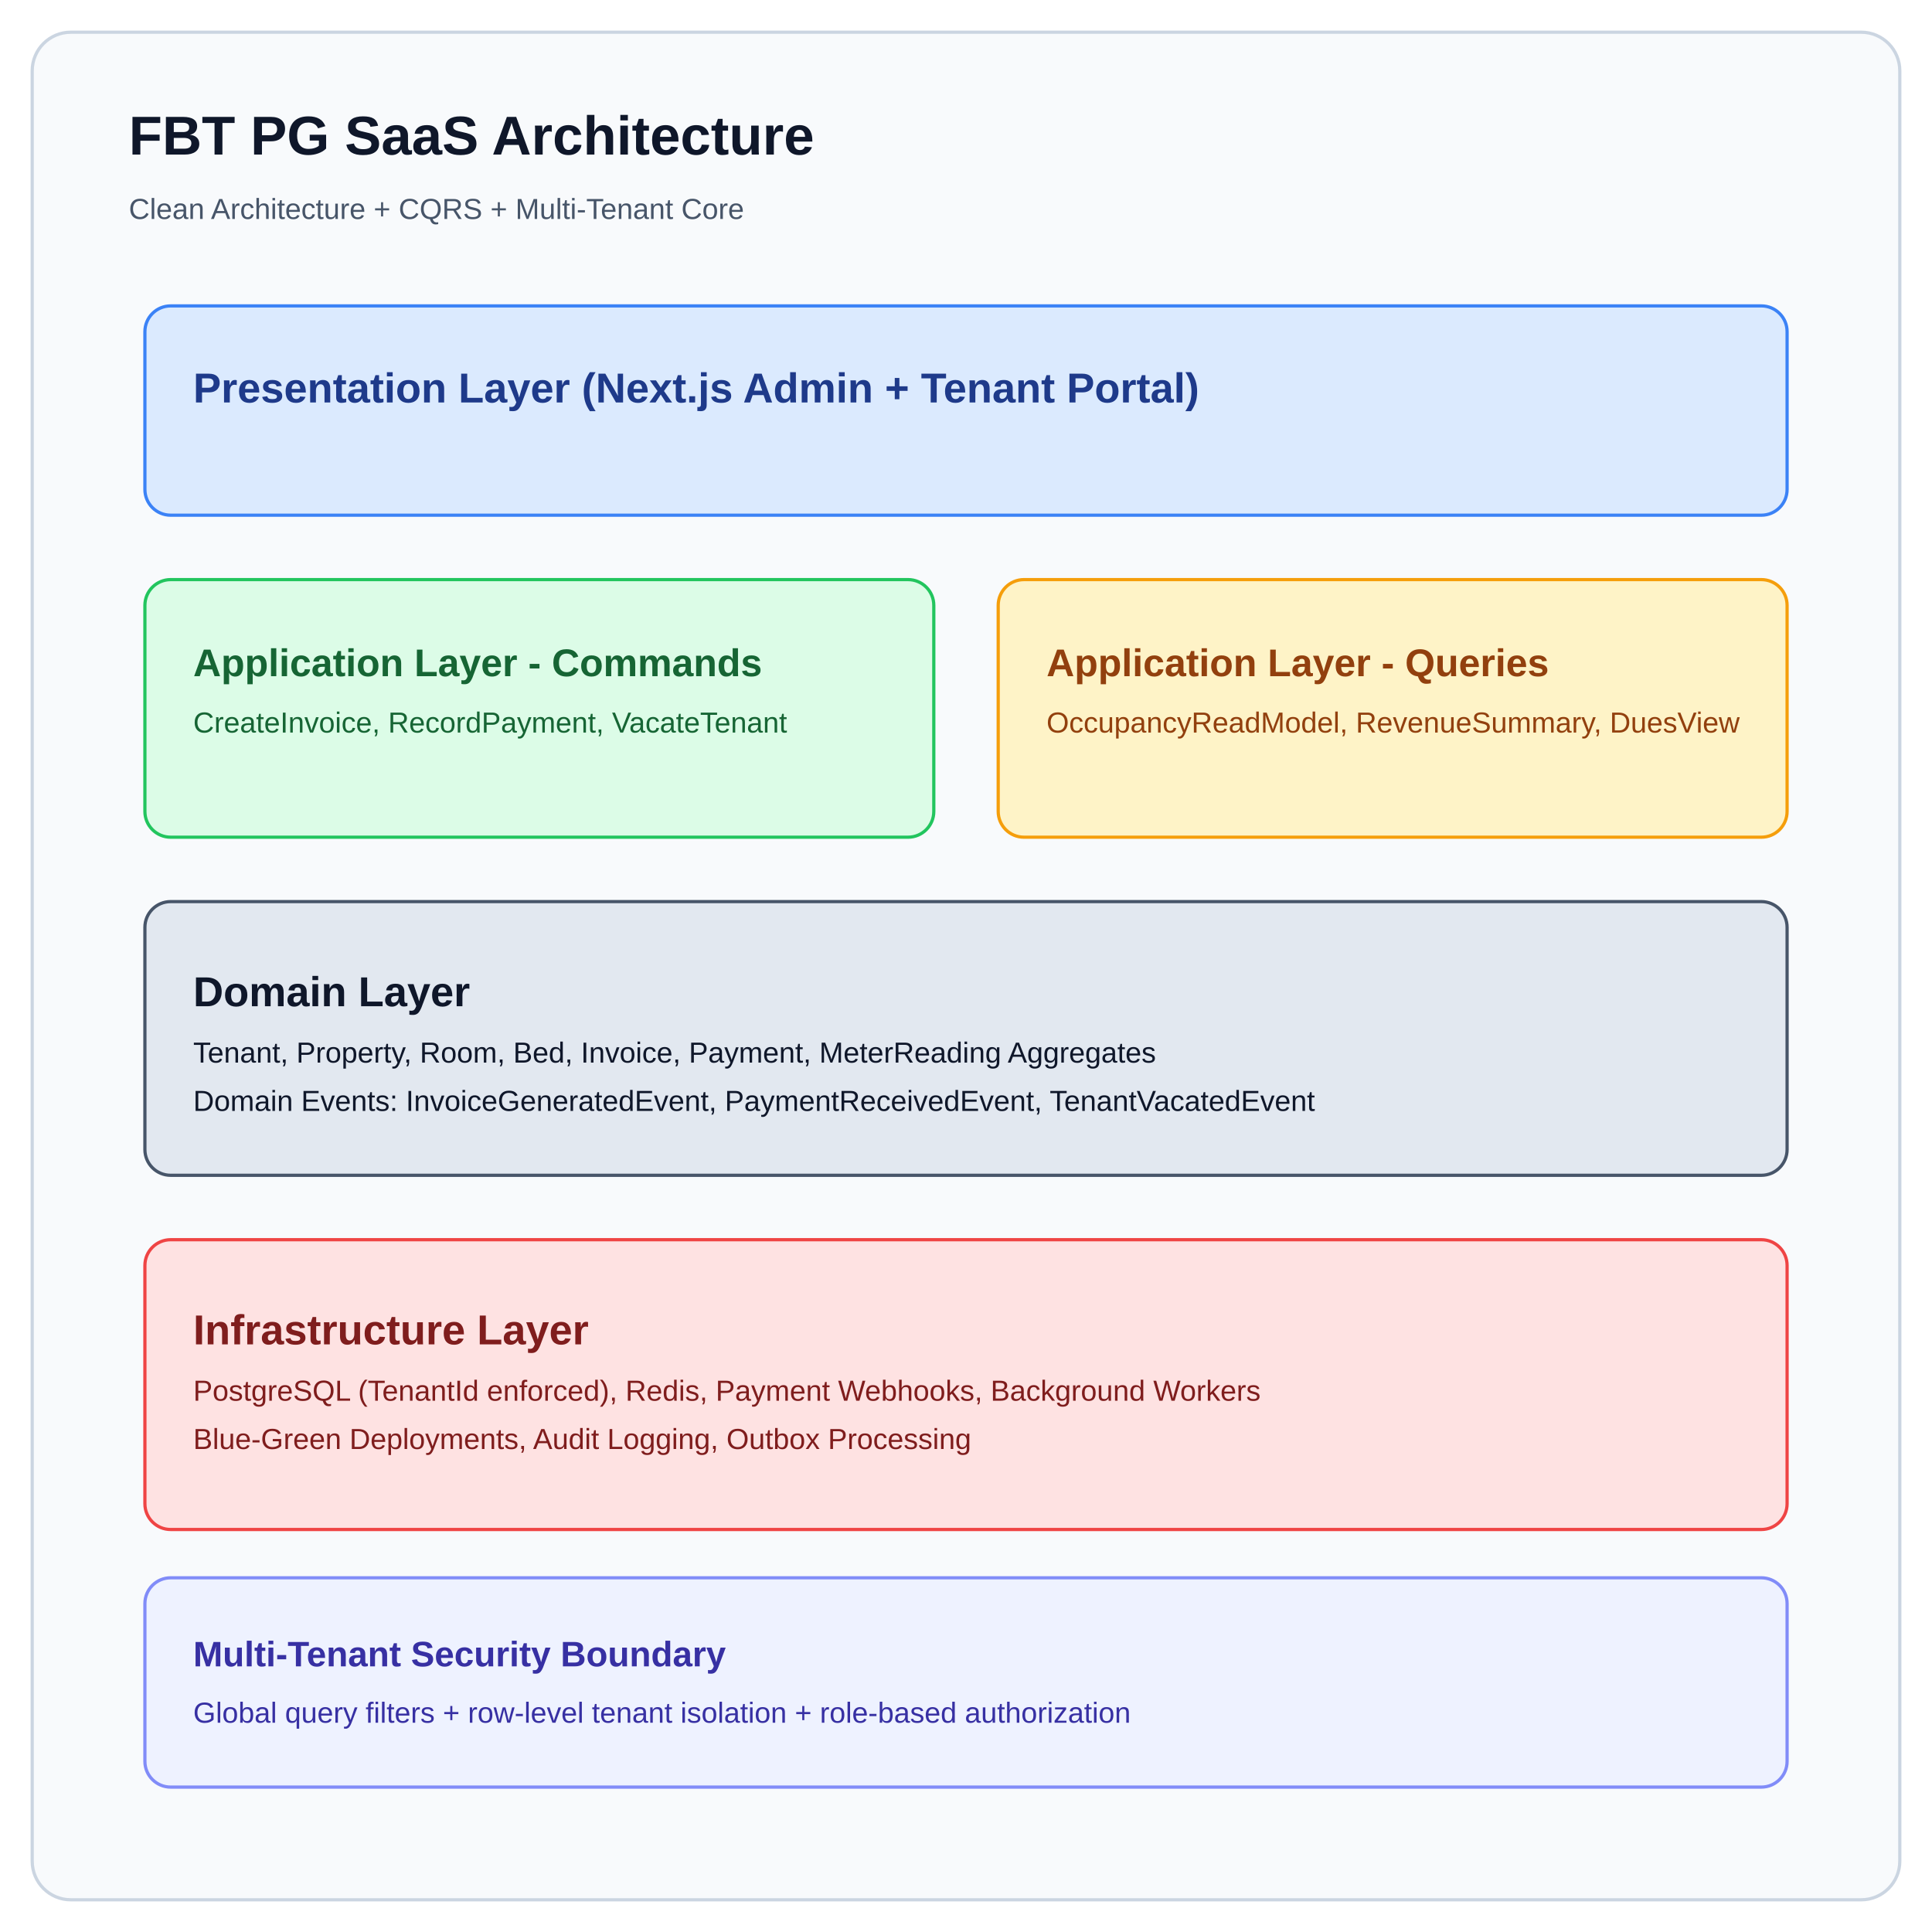
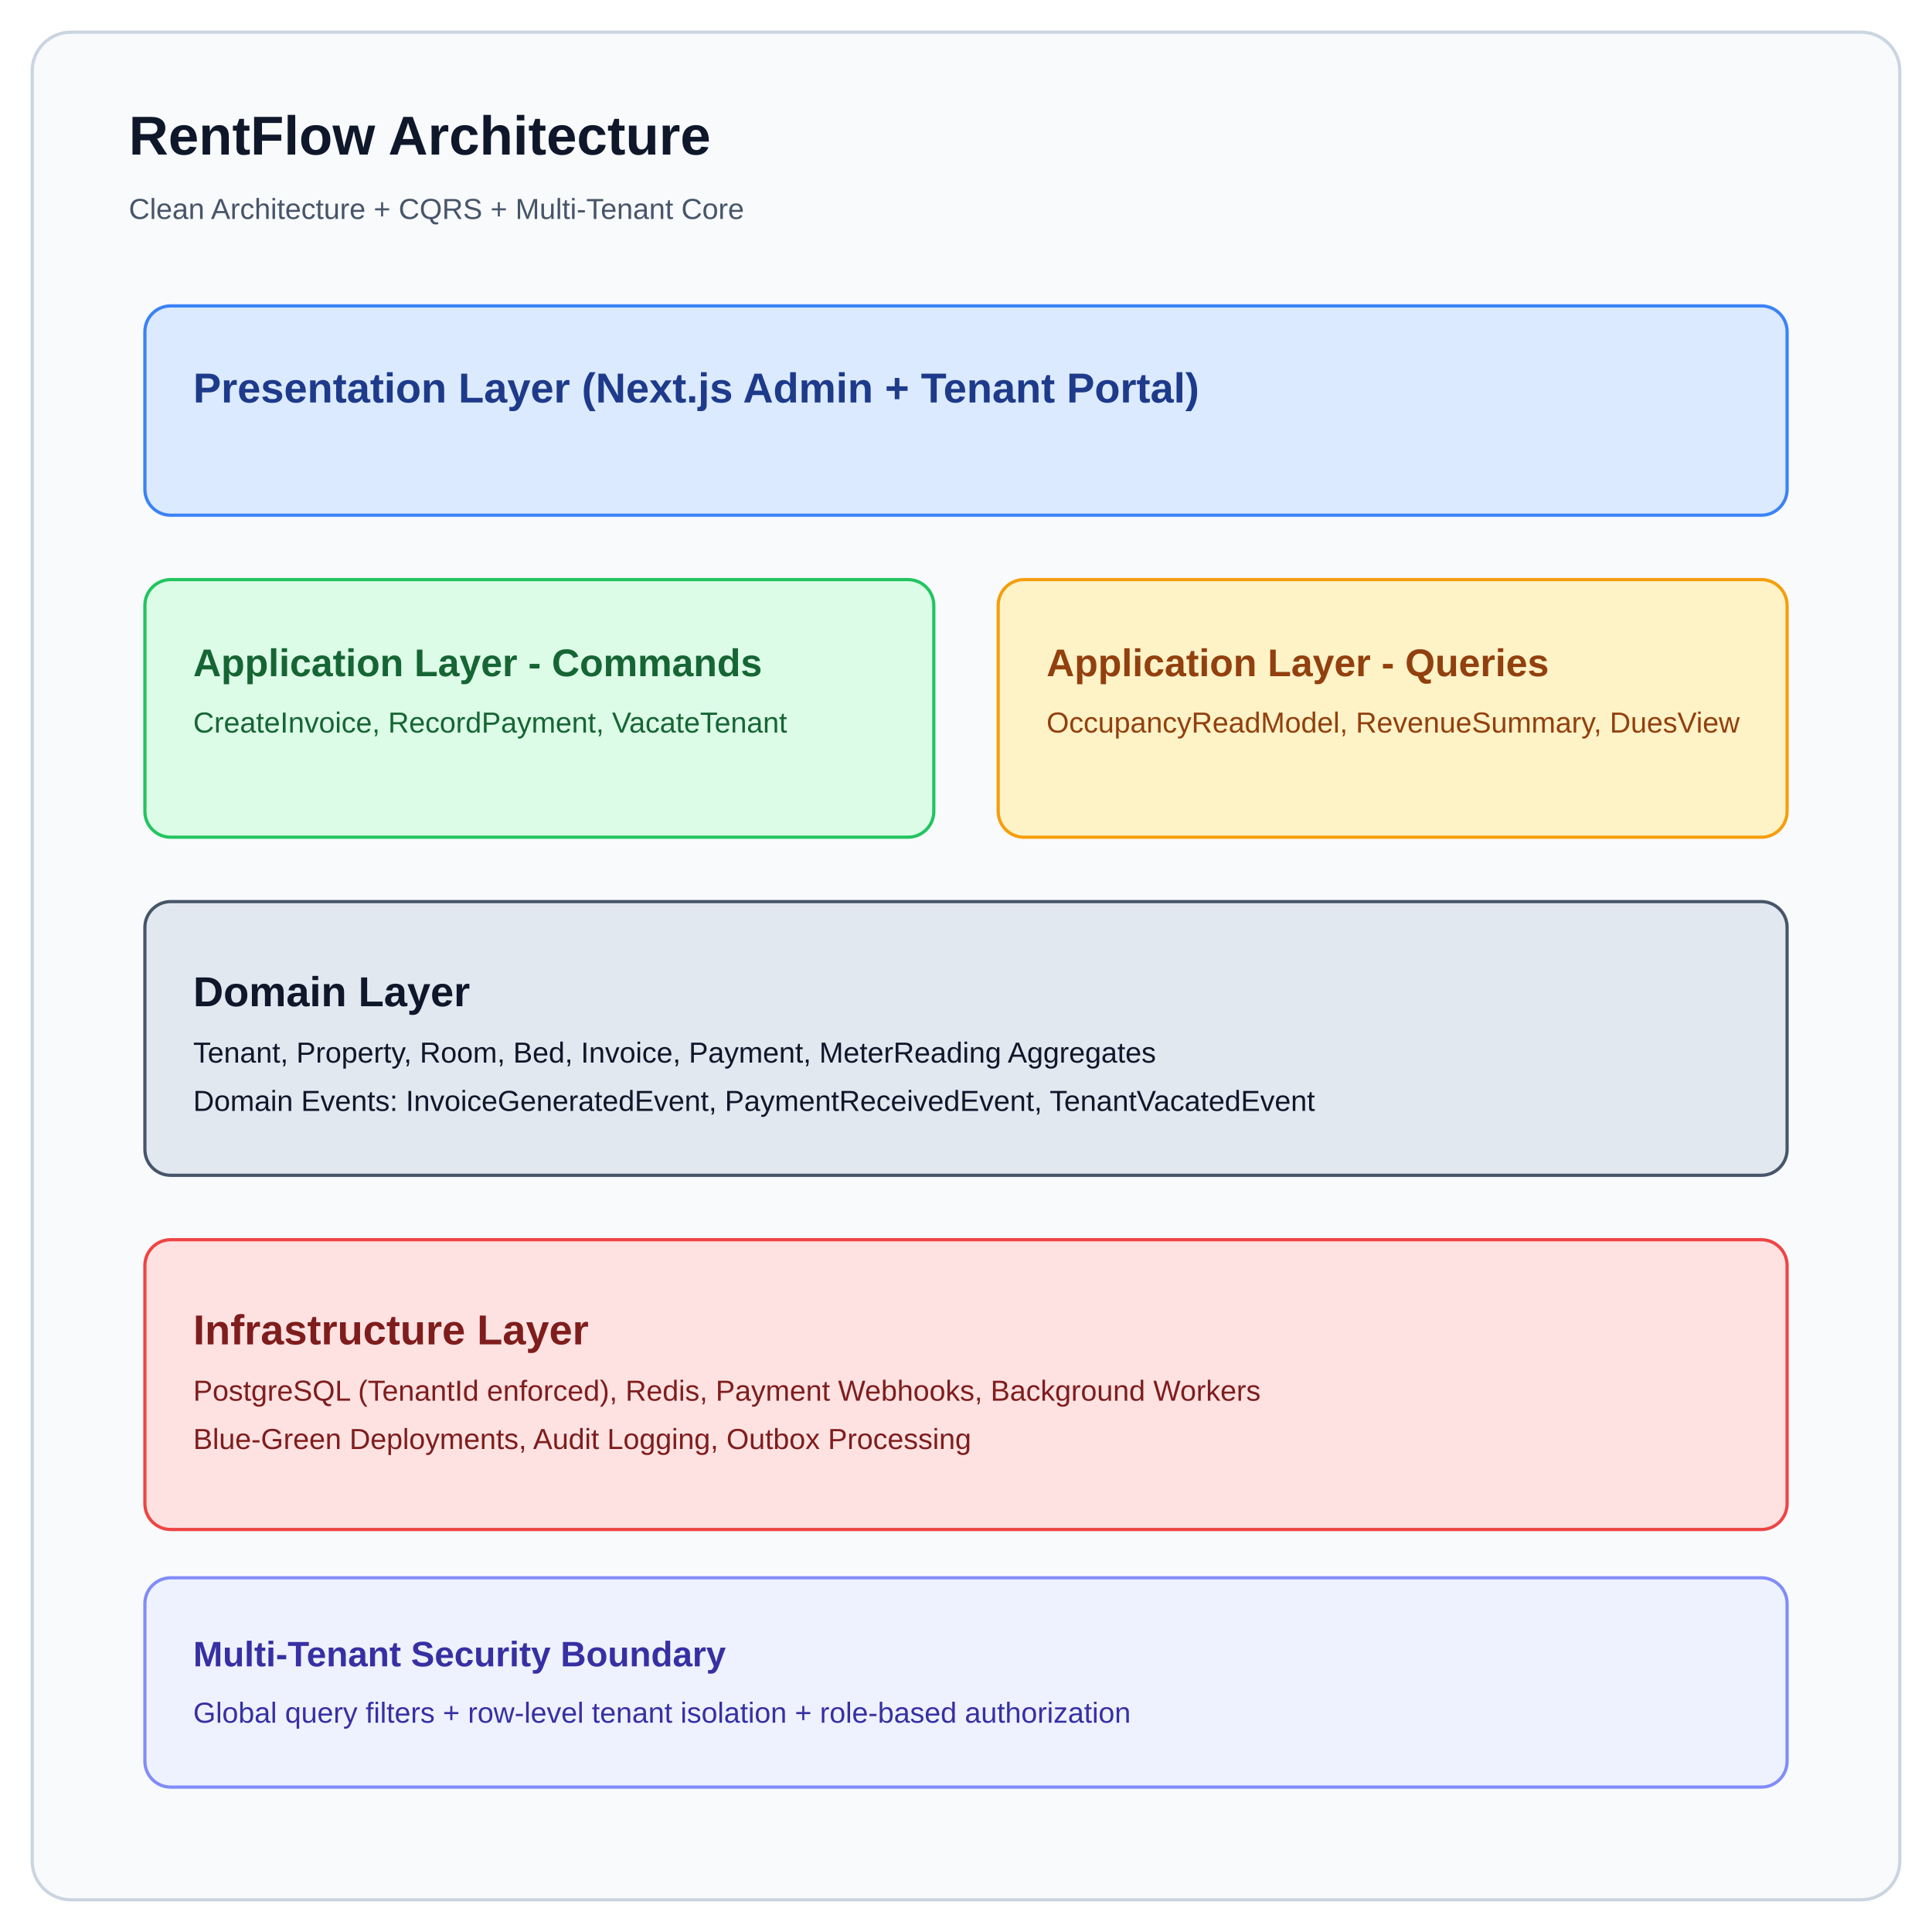
<svg xmlns="http://www.w3.org/2000/svg" width="1200" height="1200" viewBox="0 0 1200 1200" fill="none">
  <rect x="20" y="20" width="1160" height="1160" rx="24" fill="#F8FAFC" stroke="#CBD5E1" stroke-width="2" />
  <text x="80" y="96" fill="#0F172A" font-size="34" font-family="Arial, Helvetica, sans-serif" font-weight="700">
-     FBT PG SaaS Architecture
+     RentFlow Architecture
  </text>
  <text x="80" y="136" fill="#475569" font-size="18" font-family="Arial, Helvetica, sans-serif">
    Clean Architecture + CQRS + Multi-Tenant Core
  </text>
  <rect x="90" y="190" width="1020" height="130" rx="16" fill="#DBEAFE" stroke="#3B82F6" stroke-width="2" />
  <text x="120" y="250" fill="#1E3A8A" font-size="26" font-family="Arial, Helvetica, sans-serif" font-weight="700">
    Presentation Layer (Next.js Admin + Tenant Portal)
  </text>
  <rect x="90" y="360" width="490" height="160" rx="16" fill="#DCFCE7" stroke="#22C55E" stroke-width="2" />
  <text x="120" y="420" fill="#166534" font-size="24" font-family="Arial, Helvetica, sans-serif" font-weight="700">
    Application Layer - Commands
  </text>
  <text x="120" y="455" fill="#166534" font-size="18" font-family="Arial, Helvetica, sans-serif">
    CreateInvoice, RecordPayment, VacateTenant
  </text>
  <rect x="620" y="360" width="490" height="160" rx="16" fill="#FEF3C7" stroke="#F59E0B" stroke-width="2" />
  <text x="650" y="420" fill="#92400E" font-size="24" font-family="Arial, Helvetica, sans-serif" font-weight="700">
    Application Layer - Queries
  </text>
  <text x="650" y="455" fill="#92400E" font-size="18" font-family="Arial, Helvetica, sans-serif">
    OccupancyReadModel, RevenueSummary, DuesView
  </text>
  <rect x="90" y="560" width="1020" height="170" rx="16" fill="#E2E8F0" stroke="#475569" stroke-width="2" />
  <text x="120" y="625" fill="#0F172A" font-size="26" font-family="Arial, Helvetica, sans-serif" font-weight="700">
    Domain Layer
  </text>
  <text x="120" y="660" fill="#0F172A" font-size="18" font-family="Arial, Helvetica, sans-serif">
    Tenant, Property, Room, Bed, Invoice, Payment, MeterReading Aggregates
  </text>
  <text x="120" y="690" fill="#0F172A" font-size="18" font-family="Arial, Helvetica, sans-serif">
    Domain Events: InvoiceGeneratedEvent, PaymentReceivedEvent, TenantVacatedEvent
  </text>
  <rect x="90" y="770" width="1020" height="180" rx="16" fill="#FEE2E2" stroke="#EF4444" stroke-width="2" />
  <text x="120" y="835" fill="#7F1D1D" font-size="26" font-family="Arial, Helvetica, sans-serif" font-weight="700">
    Infrastructure Layer
  </text>
  <text x="120" y="870" fill="#7F1D1D" font-size="18" font-family="Arial, Helvetica, sans-serif">
    PostgreSQL (TenantId enforced), Redis, Payment Webhooks, Background Workers
  </text>
  <text x="120" y="900" fill="#7F1D1D" font-size="18" font-family="Arial, Helvetica, sans-serif">
    Blue-Green Deployments, Audit Logging, Outbox Processing
  </text>
  <rect x="90" y="980" width="1020" height="130" rx="16" fill="#EEF2FF" stroke="#818CF8" stroke-width="2" />
  <text x="120" y="1035" fill="#3730A3" font-size="22" font-family="Arial, Helvetica, sans-serif" font-weight="700">
    Multi-Tenant Security Boundary
  </text>
  <text x="120" y="1070" fill="#3730A3" font-size="18" font-family="Arial, Helvetica, sans-serif">
    Global query filters + row-level tenant isolation + role-based authorization
  </text>
</svg>
